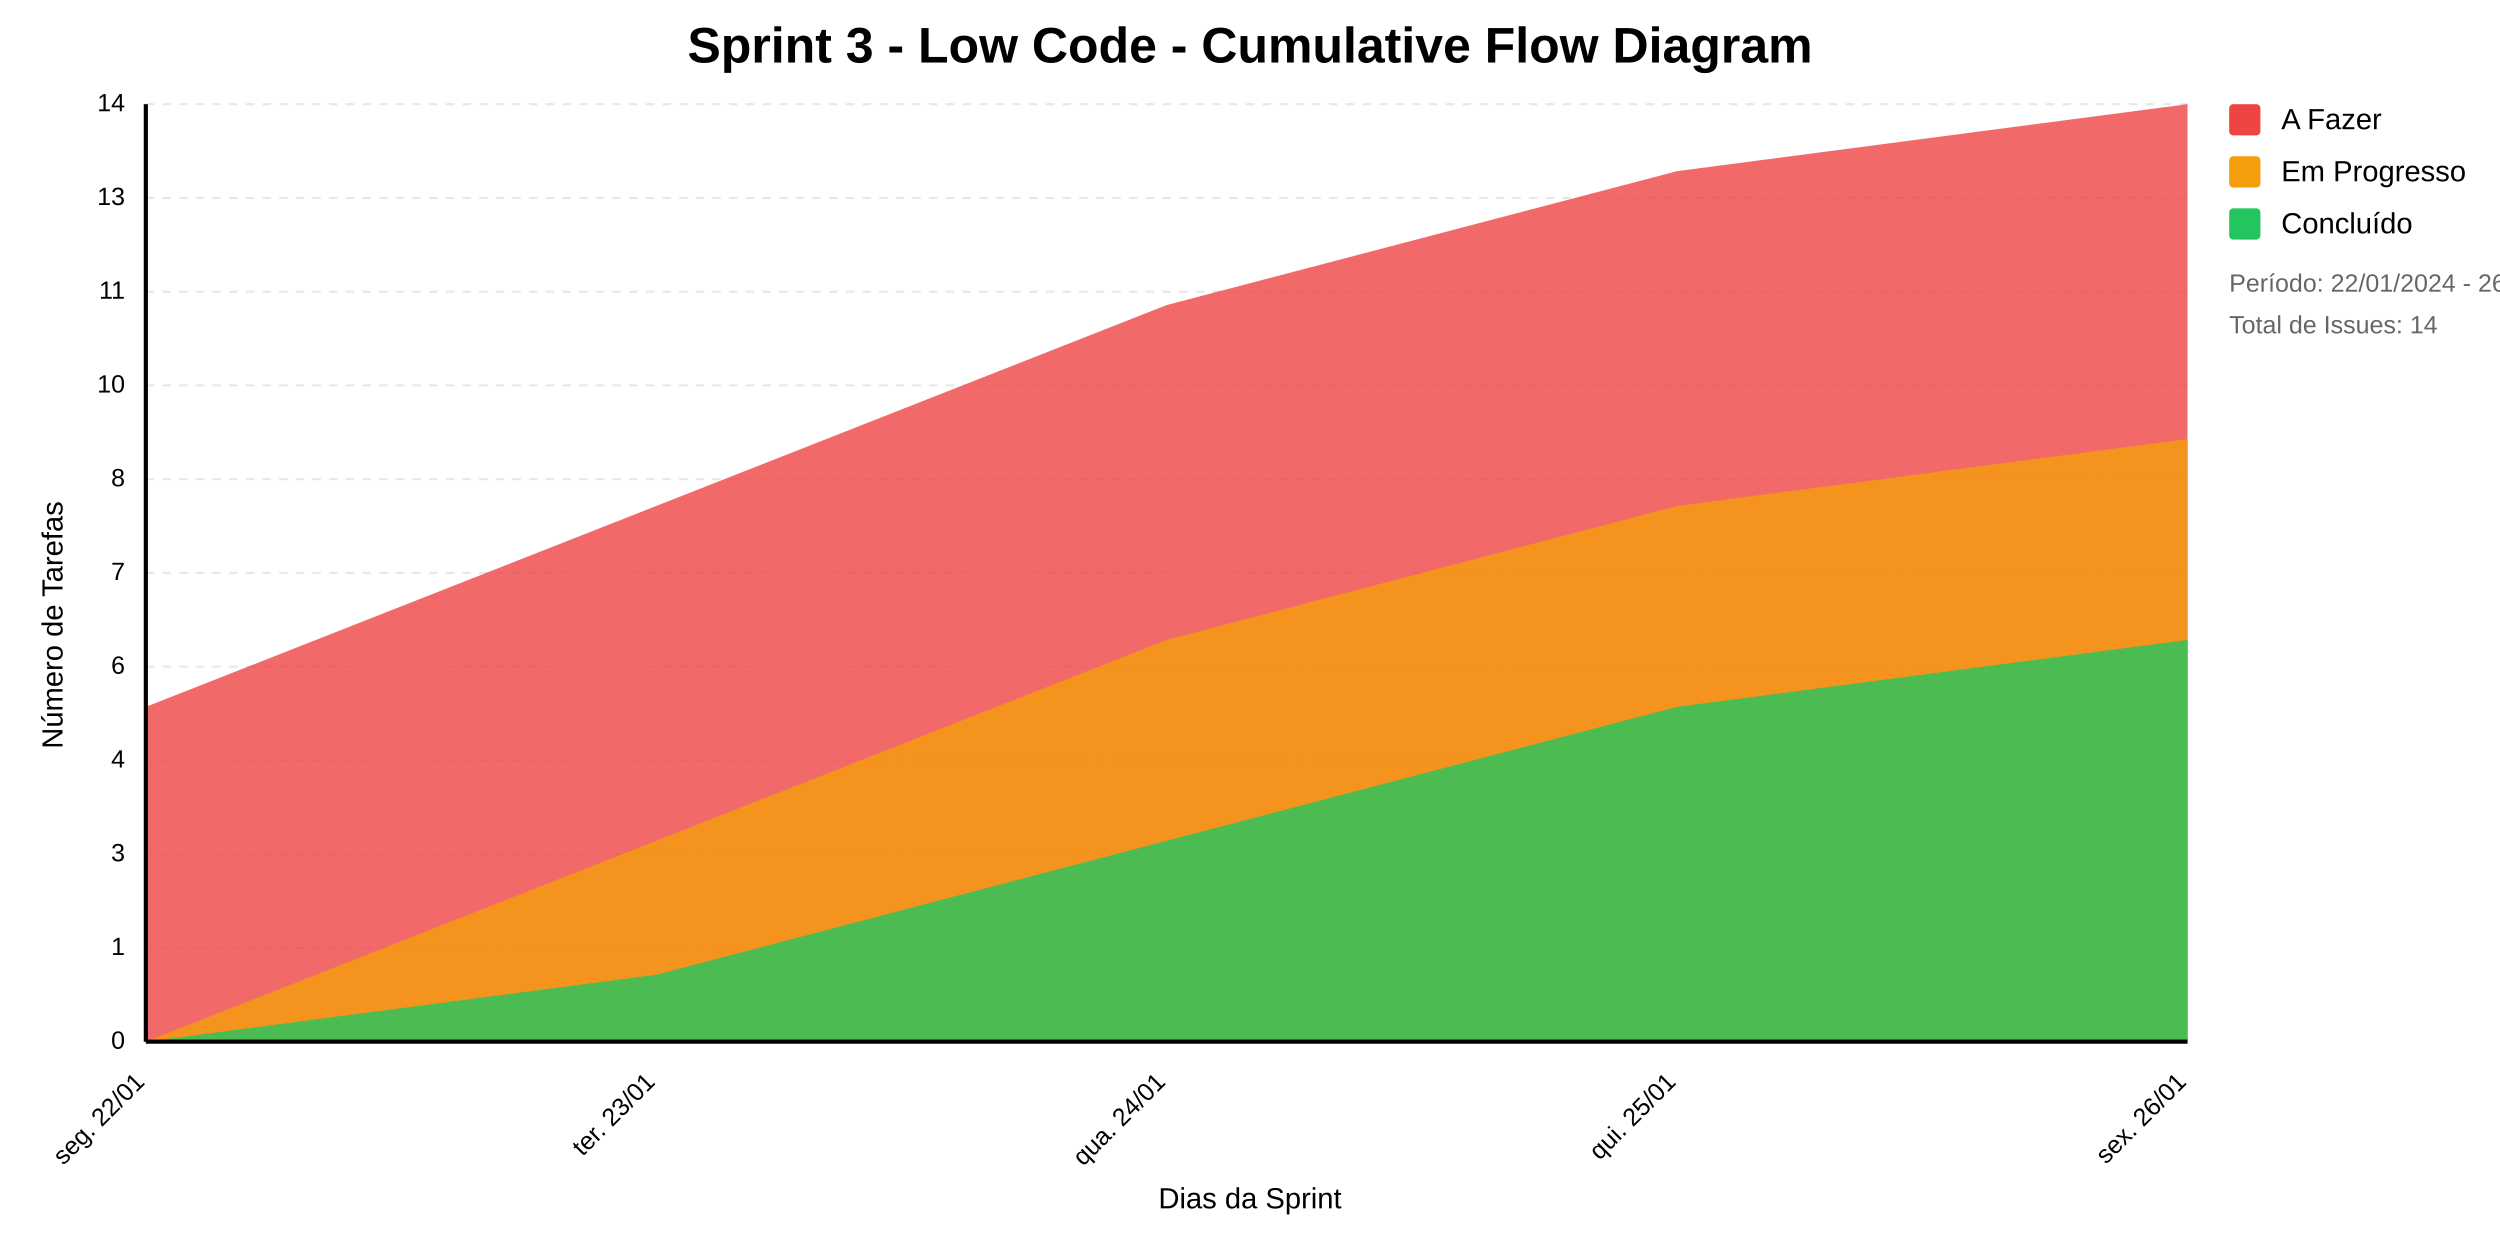
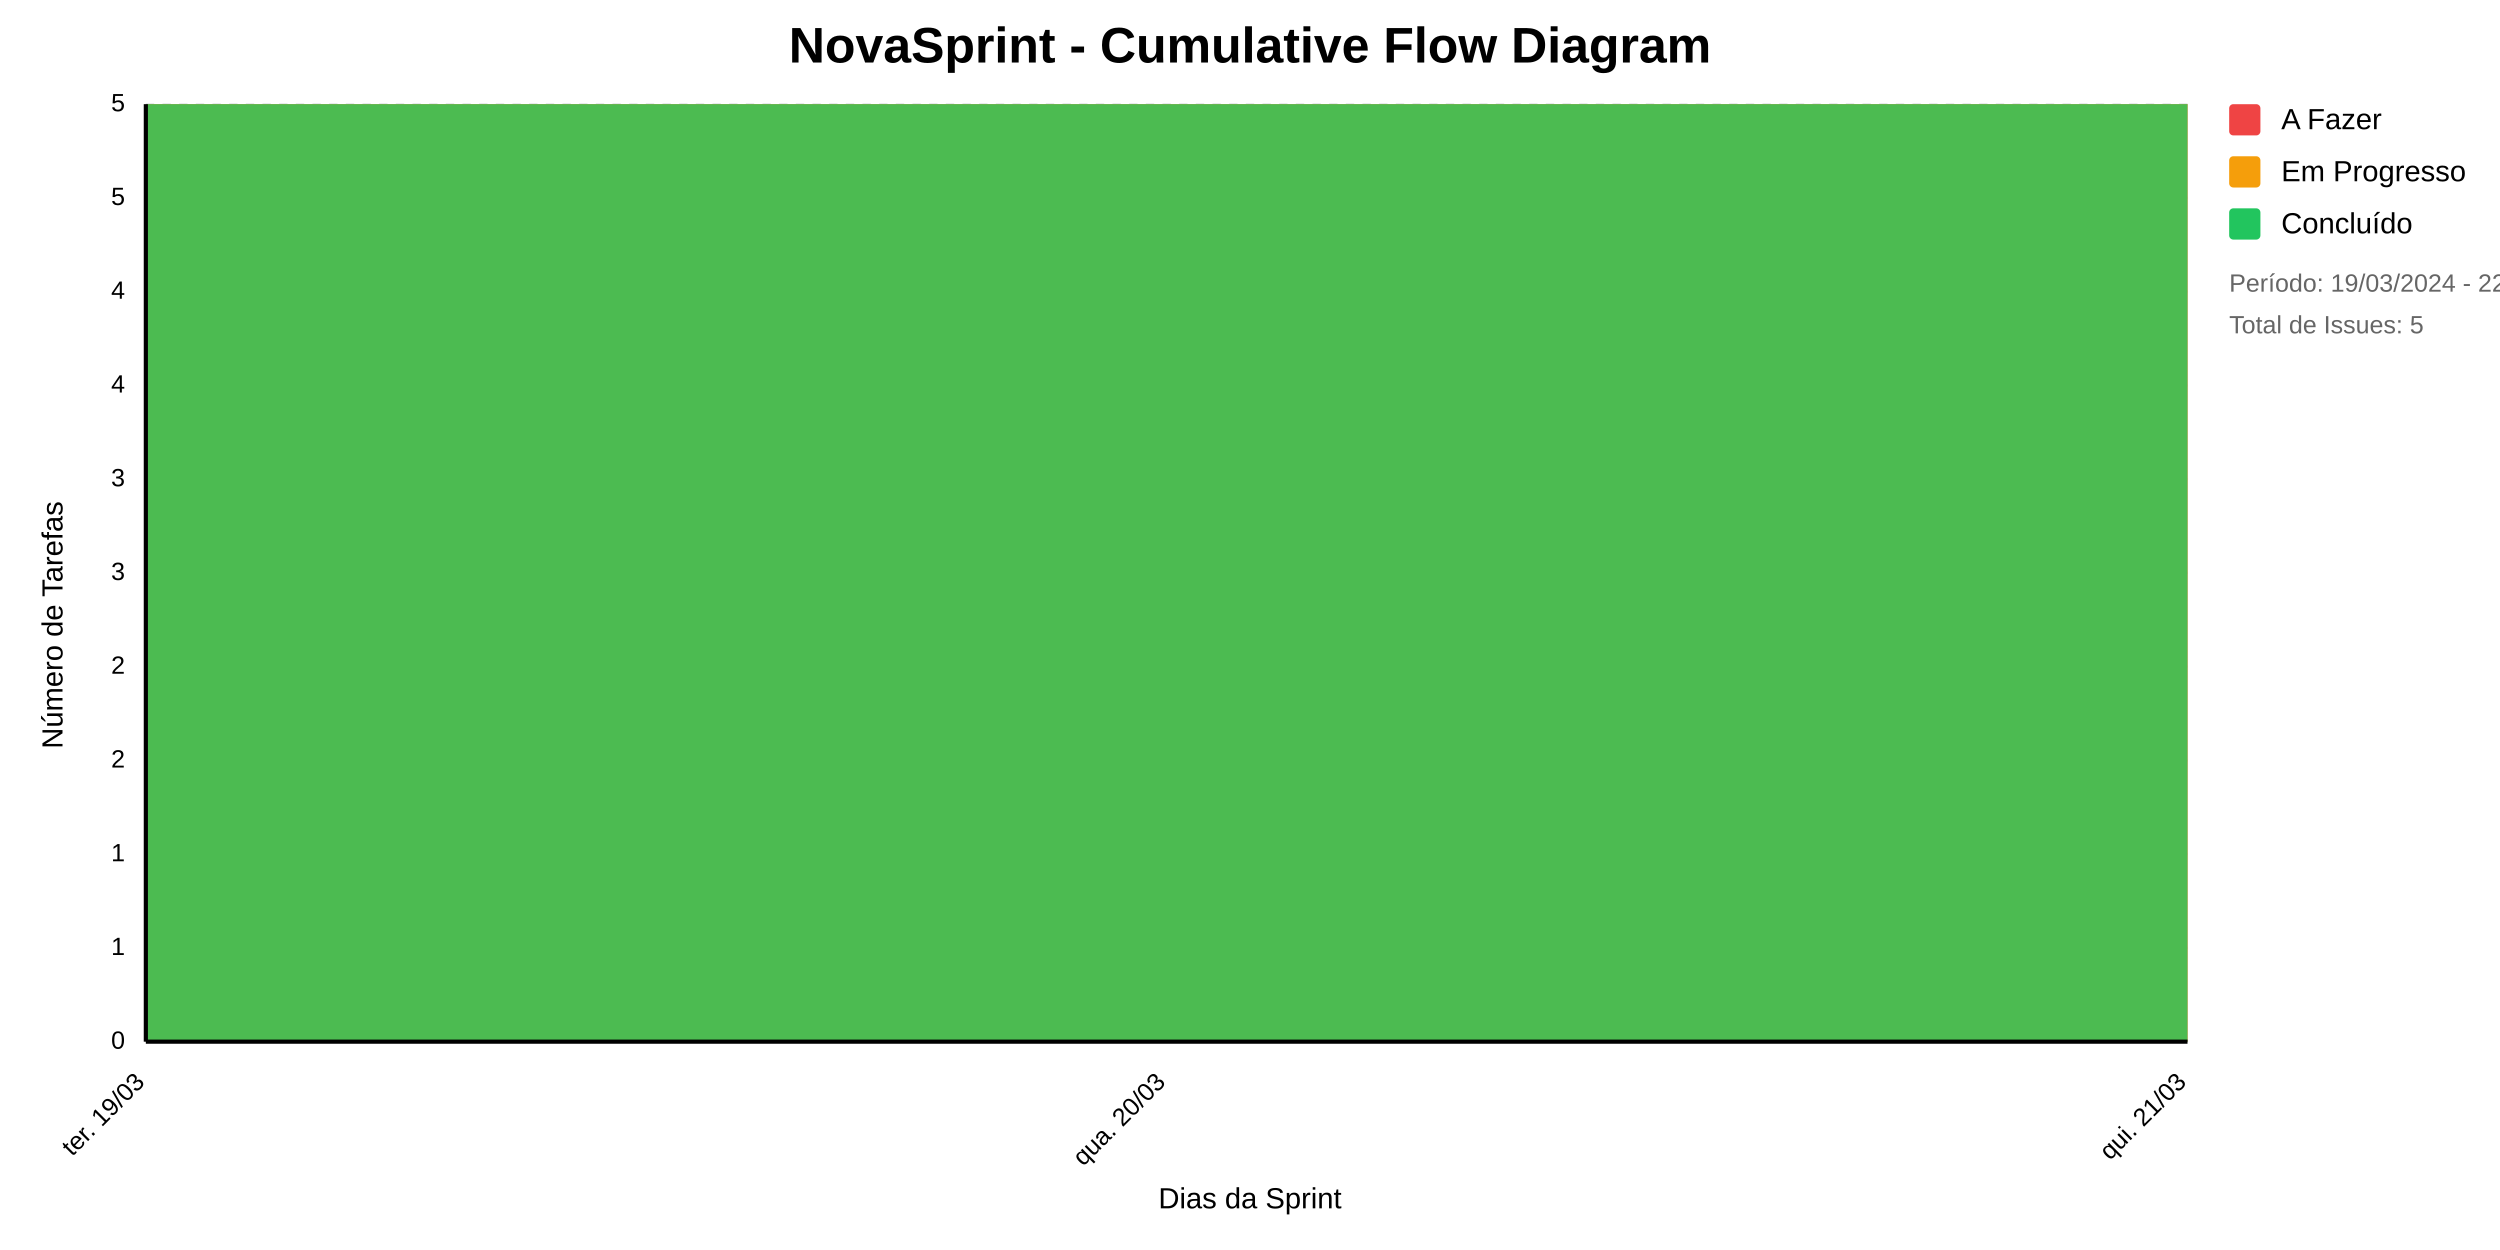
<svg xmlns="http://www.w3.org/2000/svg" viewBox="0 0 1200 600">
  <defs>
    <style>
            text { font-family: Arial, sans-serif; }
            .title { font-size: 24px; font-weight: bold; }
            .label { font-size: 14px; }
            .value { font-size: 12px; fill: #666666; }
            .axis { font-size: 12px; }
            .legend { font-size: 14px; }
          </style>
  </defs>
  <rect width="1200" height="600" fill="white" />
  <line x1="70" y1="50" x2="1050" y2="50" stroke="#e5e7eb" stroke-dasharray="4" />
-   <text x="60" y="50" text-anchor="end" class="axis" dominant-baseline="middle">14</text>
+   <text x="60" y="50" text-anchor="end" class="axis" dominant-baseline="middle">5</text>
  <line x1="70" y1="95" x2="1050" y2="95" stroke="#e5e7eb" stroke-dasharray="4" />
-   <text x="60" y="95" text-anchor="end" class="axis" dominant-baseline="middle">13</text>
+   <text x="60" y="95" text-anchor="end" class="axis" dominant-baseline="middle">5</text>
  <line x1="70" y1="140" x2="1050" y2="140" stroke="#e5e7eb" stroke-dasharray="4" />
-   <text x="60" y="140" text-anchor="end" class="axis" dominant-baseline="middle">11</text>
+   <text x="60" y="140" text-anchor="end" class="axis" dominant-baseline="middle">4</text>
  <line x1="70" y1="185" x2="1050" y2="185" stroke="#e5e7eb" stroke-dasharray="4" />
-   <text x="60" y="185" text-anchor="end" class="axis" dominant-baseline="middle">10</text>
+   <text x="60" y="185" text-anchor="end" class="axis" dominant-baseline="middle">4</text>
  <line x1="70" y1="230" x2="1050" y2="230" stroke="#e5e7eb" stroke-dasharray="4" />
-   <text x="60" y="230" text-anchor="end" class="axis" dominant-baseline="middle">8</text>
+   <text x="60" y="230" text-anchor="end" class="axis" dominant-baseline="middle">3</text>
  <line x1="70" y1="275" x2="1050" y2="275" stroke="#e5e7eb" stroke-dasharray="4" />
-   <text x="60" y="275" text-anchor="end" class="axis" dominant-baseline="middle">7</text>
+   <text x="60" y="275" text-anchor="end" class="axis" dominant-baseline="middle">3</text>
  <line x1="70" y1="320" x2="1050" y2="320" stroke="#e5e7eb" stroke-dasharray="4" />
-   <text x="60" y="320" text-anchor="end" class="axis" dominant-baseline="middle">6</text>
+   <text x="60" y="320" text-anchor="end" class="axis" dominant-baseline="middle">2</text>
  <line x1="70" y1="365" x2="1050" y2="365" stroke="#e5e7eb" stroke-dasharray="4" />
-   <text x="60" y="365" text-anchor="end" class="axis" dominant-baseline="middle">4</text>
+   <text x="60" y="365" text-anchor="end" class="axis" dominant-baseline="middle">2</text>
  <line x1="70" y1="410" x2="1050" y2="410" stroke="#e5e7eb" stroke-dasharray="4" />
-   <text x="60" y="410" text-anchor="end" class="axis" dominant-baseline="middle">3</text>
+   <text x="60" y="410" text-anchor="end" class="axis" dominant-baseline="middle">1</text>
  <line x1="70" y1="455" x2="1050" y2="455" stroke="#e5e7eb" stroke-dasharray="4" />
  <text x="60" y="455" text-anchor="end" class="axis" dominant-baseline="middle">1</text>
  <line x1="70" y1="500" x2="1050" y2="500" stroke="#e5e7eb" stroke-dasharray="4" />
  <text x="60" y="500" text-anchor="end" class="axis" dominant-baseline="middle">0</text>
-   <path d="M70,339.286 L315,242.857 L560,146.429 L805,82.143 L1050,50 L1050,500 L805,500 L560,500 L315,500 L70,500 Z" fill="#ef4444" opacity="0.8" />
-   <path d="M70,500 L315,403.571 L560,307.143 L805,242.857 L1050,210.714 L1050,500 L805,500 L560,500 L315,500 L70,500 Z" fill="#f59e0b" opacity="0.8" />
-   <path d="M70,500 L315,467.857 L560,403.571 L805,339.286 L1050,307.143 L1050,500 L805,500 L560,500 L315,500 L70,500 Z" fill="#22c55e" opacity="0.8" />
+   <path d="M70,50 L560,50 L1050,50 L1050,500 L560,500 L70,500 Z" fill="#ef4444" opacity="0.8" />
+   <path d="M70,50 L560,50 L1050,50 L1050,500 L560,500 L70,500 Z" fill="#f59e0b" opacity="0.8" />
+   <path d="M70,50 L560,50 L1050,50 L1050,500 L560,500 L70,500 Z" fill="#22c55e" opacity="0.8" />
  <line x1="70" y1="50" x2="70" y2="500" stroke="black" stroke-width="2" />
  <line x1="70" y1="500" x2="1050" y2="500" stroke="black" stroke-width="2" />
-   <text transform="rotate(-45 70 520)" x="70" y="520" text-anchor="end" class="axis">seg. 22/01</text>
-   <text transform="rotate(-45 315 520)" x="315" y="520" text-anchor="end" class="axis">ter. 23/01</text>
-   <text transform="rotate(-45 560 520)" x="560" y="520" text-anchor="end" class="axis">qua. 24/01</text>
-   <text transform="rotate(-45 805 520)" x="805" y="520" text-anchor="end" class="axis">qui. 25/01</text>
-   <text transform="rotate(-45 1050 520)" x="1050" y="520" text-anchor="end" class="axis">sex. 26/01</text>
+   <text transform="rotate(-45 70 520)" x="70" y="520" text-anchor="end" class="axis">ter. 19/03</text>
+   <text transform="rotate(-45 560 520)" x="560" y="520" text-anchor="end" class="axis">qua. 20/03</text>
+   <text transform="rotate(-45 1050 520)" x="1050" y="520" text-anchor="end" class="axis">qui. 21/03</text>
  <text transform="rotate(-90 30 300)" x="30" y="300" text-anchor="middle" class="label">Número de Tarefas</text>
  <text x="600" y="580" text-anchor="middle" class="label">Dias da Sprint</text>
-   <text x="600" y="30" text-anchor="middle" class="title">Sprint 3 - Low Code - Cumulative Flow Diagram</text>
+   <text x="600" y="30" text-anchor="middle" class="title">NovaSprint - Cumulative Flow Diagram</text>
  <g transform="translate(1070, 50)">
    <rect width="15" height="15" fill="#ef4444" rx="2" />
    <text x="25" y="12" class="legend">A Fazer</text>
    <rect y="25" width="15" height="15" fill="#f59e0b" rx="2" />
    <text x="25" y="37" class="legend">Em Progresso</text>
    <rect y="50" width="15" height="15" fill="#22c55e" rx="2" />
    <text x="25" y="62" class="legend">Concluído</text>
    <text x="0" y="90" class="value">
-             Período: 22/01/2024 - 
-             26/01/2024
+             Período: 19/03/2024 - 
+             22/03/2024
          </text>
    <text x="0" y="110" class="value">
-             Total de Issues: 14
+             Total de Issues: 5
          </text>
  </g>
</svg>
